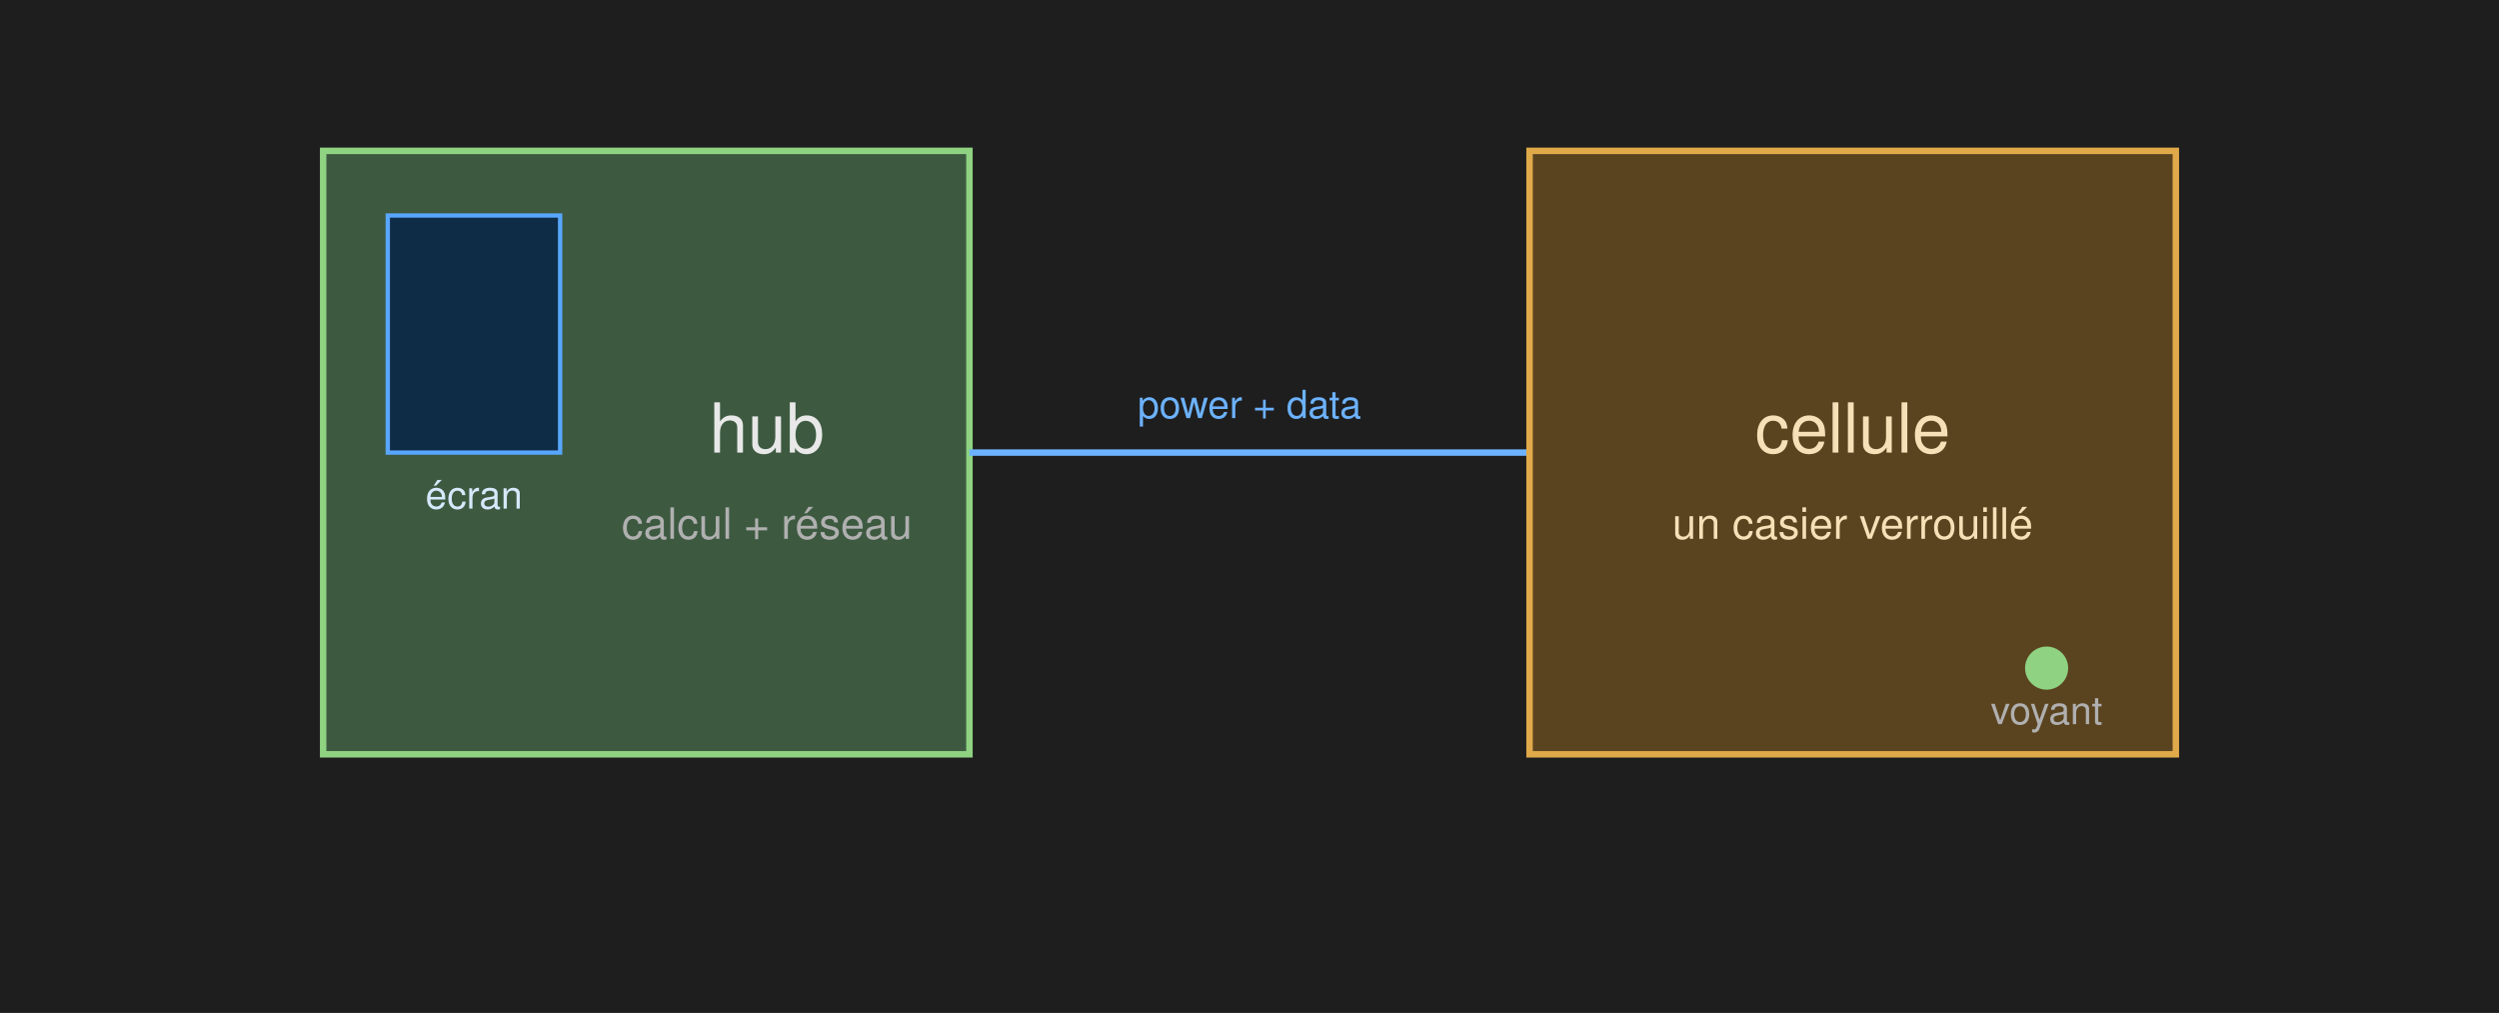
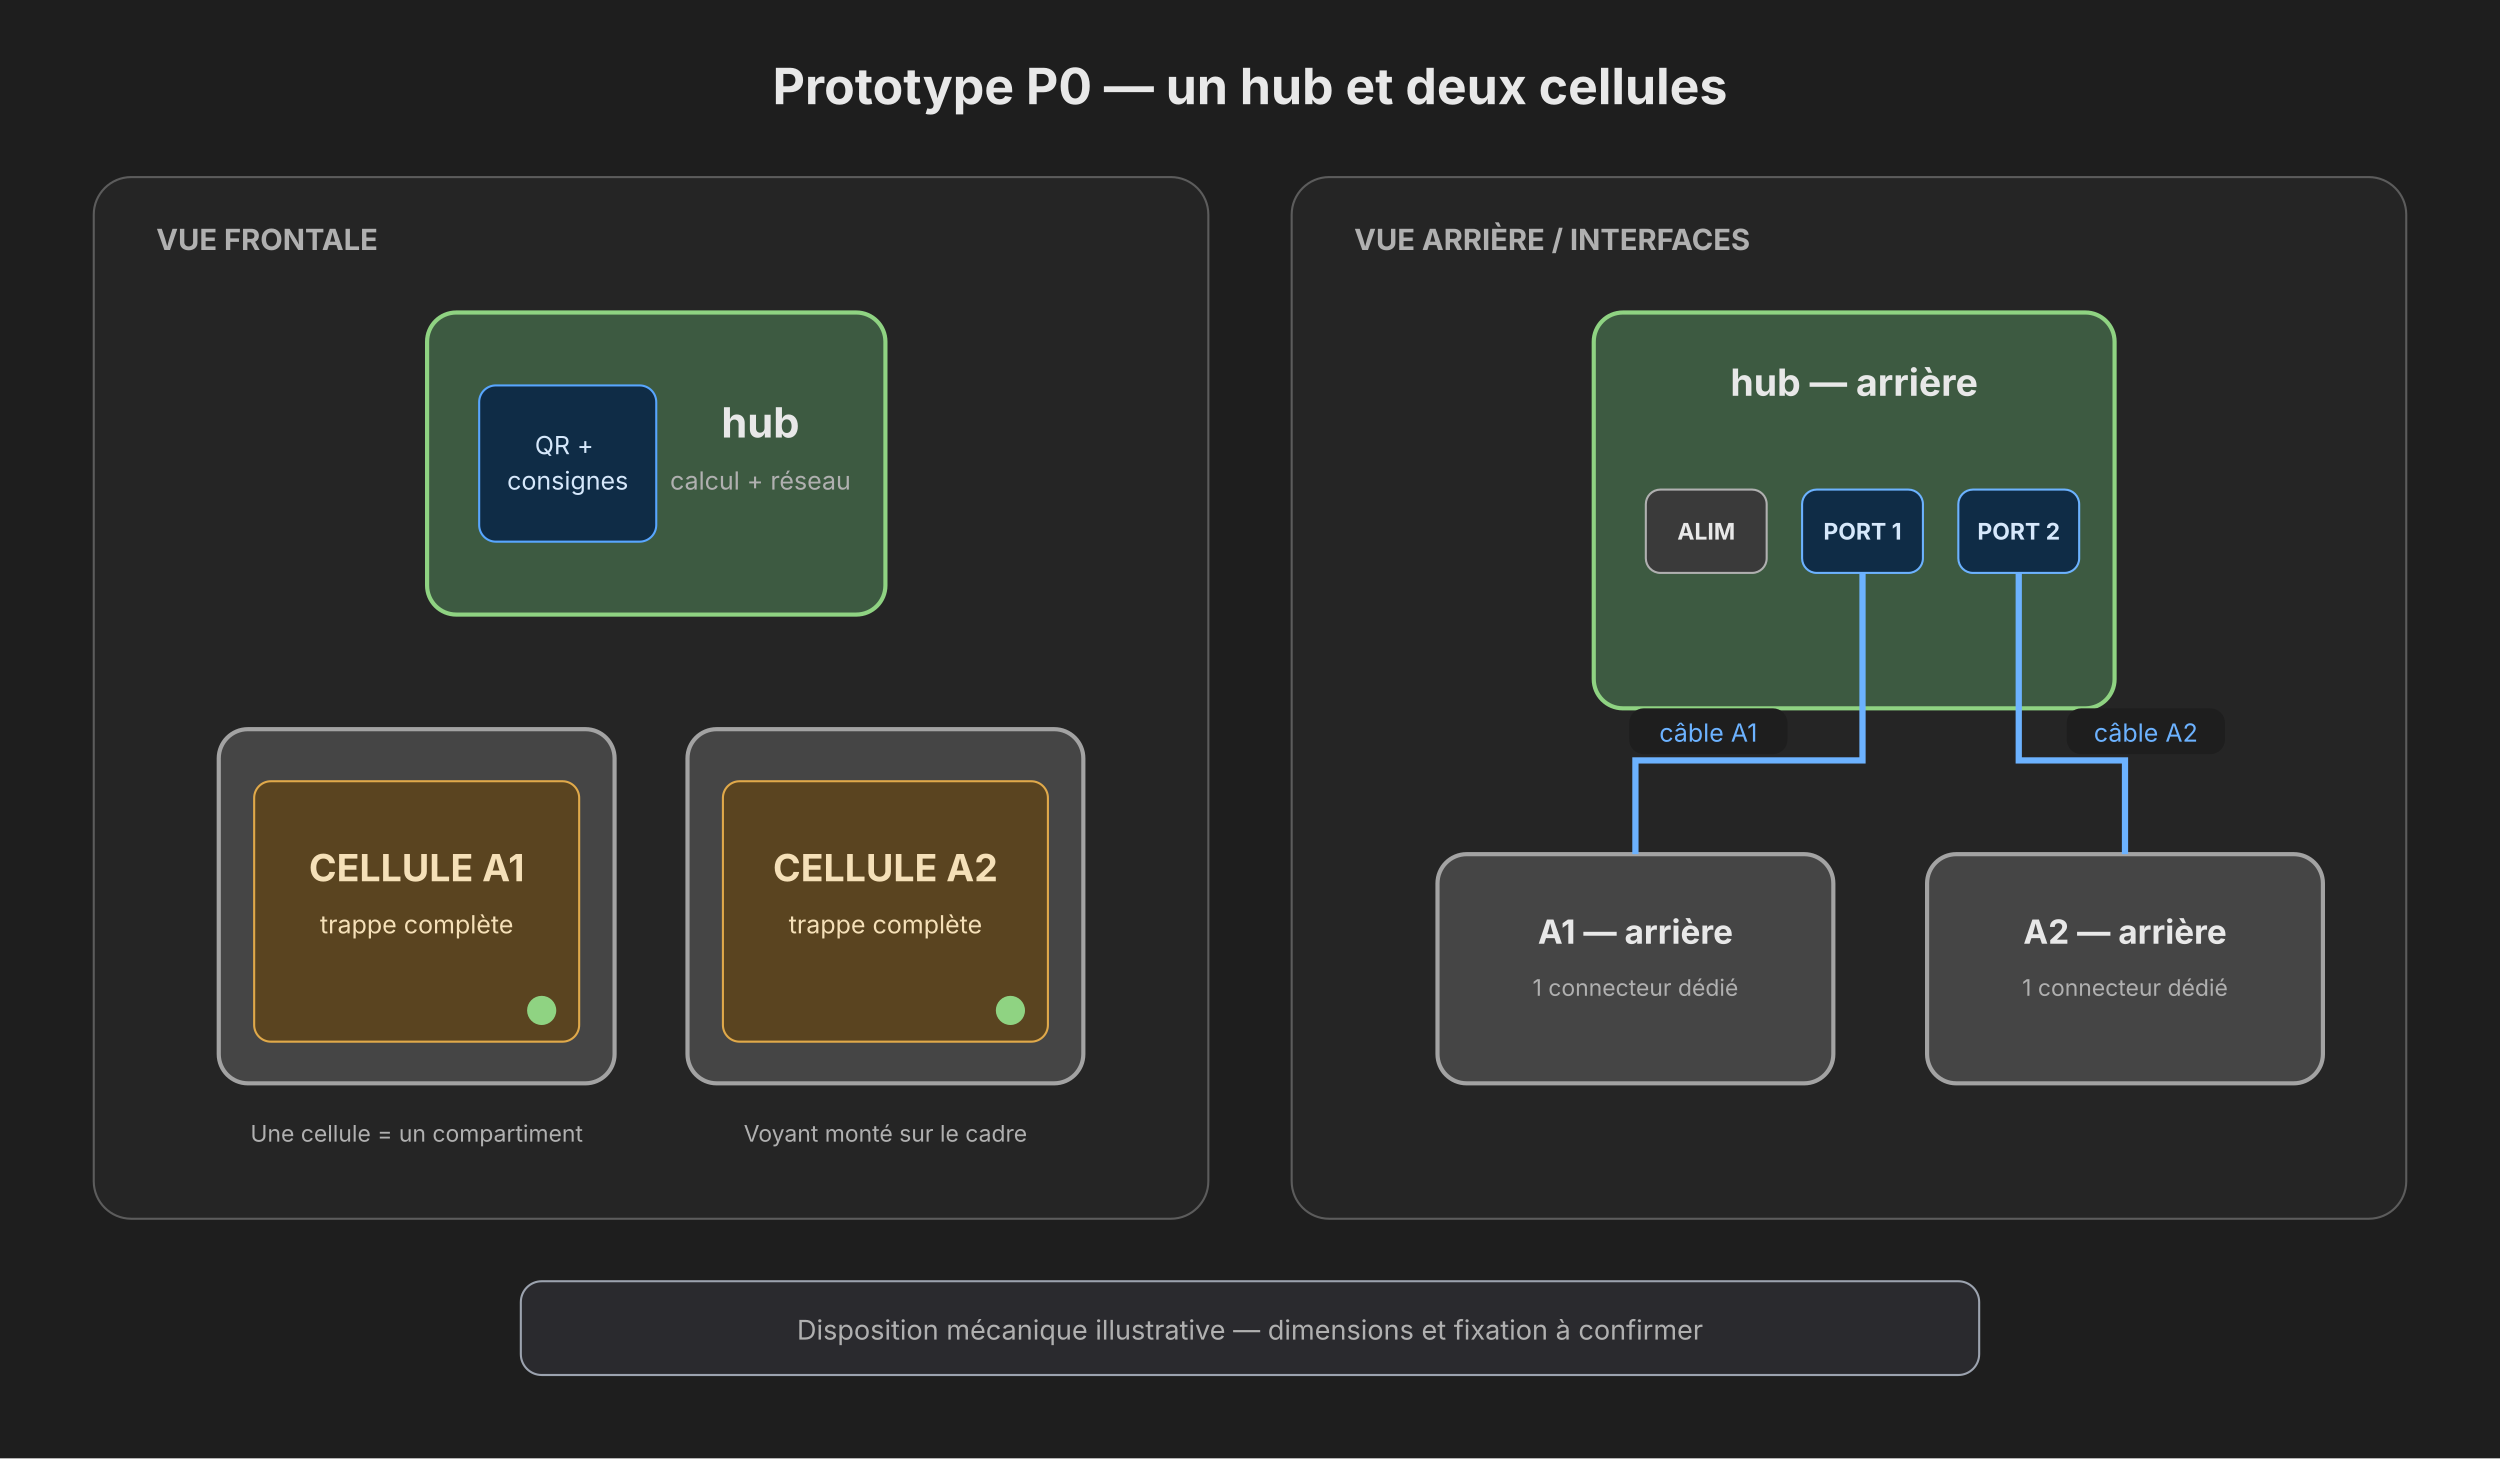
- <svg xmlns="http://www.w3.org/2000/svg" width="580" height="235" viewBox="0 0 580 235" font-family="Helvetica, Arial, sans-serif">
-   <rect width="580" height="235" fill="#1e1e1e" />
-   <rect x="75" y="35" width="150" height="140" fill="#3d5a41" stroke="#8fd382" stroke-width="1.5" />
-   <rect x="90" y="50" width="40" height="55" fill="#0F2C46" stroke="#58A6FF" />
-   <text x="110" y="118" text-anchor="middle" font-size="9" fill="#D6E8FB">écran</text>
-   <text x="178" y="105" text-anchor="middle" font-size="16" fill="#e8e8e8">hub</text>
-   <text x="178" y="125" text-anchor="middle" font-size="10" fill="#b0b0b0">calcul + réseau</text>
-   <line x1="225" y1="105" x2="355" y2="105" stroke="#6cb2ff" stroke-width="1.5" />
-   <text x="290" y="97" text-anchor="middle" font-size="9" fill="#6cb2ff">power + data</text>
-   <rect x="355" y="35" width="150" height="140" fill="#5a4420" stroke="#e0a94a" stroke-width="1.5" />
-   <text x="430" y="105" text-anchor="middle" font-size="16" fill="#f5e0b8">cellule</text>
-   <text x="430" y="125" text-anchor="middle" font-size="10" fill="#f5e0b8">un casier verrouillé</text>
-   <circle cx="475" cy="155" r="5" fill="#8fd382" />
-   <text x="475" y="168" text-anchor="middle" font-size="9" fill="#b0b0b0">voyant</text>
+ <svg xmlns="http://www.w3.org/2000/svg" width="1200" height="700" viewBox="0 0 1200 700" font-family="Inter, Helvetica, Arial, sans-serif">
+   <rect width="1200" height="700" fill="#1e1e1e" />
+   <text x="600" y="50" text-anchor="middle" font-size="24" font-weight="700" fill="#e8e8e8">Prototype P0 — un hub et deux cellules</text>
+   <rect x="45" y="85" width="535" height="500" rx="18" fill="#252525" stroke="#5c5c5c" />
+   <text x="75" y="120" font-size="14" font-weight="700" fill="#b0b0b0">VUE FRONTALE</text>
+   <rect x="205" y="150" width="220" height="145" rx="14" fill="#3d5a41" stroke="#8fd382" stroke-width="2" />
+   <rect x="230" y="185" width="85" height="75" rx="8" fill="#0F2C46" stroke="#58A6FF" />
+   <text x="272.5" y="218" text-anchor="middle" font-size="12" fill="#D6E8FB">
+     <tspan x="272.5">QR +</tspan>
+     <tspan x="272.5" dy="17">consignes</tspan>
+   </text>
+   <text x="365" y="210" text-anchor="middle" font-size="20" font-weight="700" fill="#e8e8e8">hub</text>
+   <text x="365" y="235" text-anchor="middle" font-size="12" fill="#b0b0b0">calcul + réseau</text>
+   <rect x="105" y="350" width="190" height="170" rx="14" fill="#454545" stroke="#a3a3a3" stroke-width="2" />
+   <rect x="330" y="350" width="190" height="170" rx="14" fill="#454545" stroke="#a3a3a3" stroke-width="2" />
+   <rect x="122" y="375" width="156" height="125" rx="8" fill="#5a4420" stroke="#e0a94a" />
+   <rect x="347" y="375" width="156" height="125" rx="8" fill="#5a4420" stroke="#e0a94a" />
+   <text x="200" y="423" text-anchor="middle" font-size="18" font-weight="700" fill="#f5e0b8">CELLULE A1</text>
+   <text x="200" y="448" text-anchor="middle" font-size="12" fill="#f5e0b8">trappe complète</text>
+   <text x="425" y="423" text-anchor="middle" font-size="18" font-weight="700" fill="#f5e0b8">CELLULE A2</text>
+   <text x="425" y="448" text-anchor="middle" font-size="12" fill="#f5e0b8">trappe complète</text>
+   <circle cx="260" cy="485" r="7" fill="#8fd382" />
+   <circle cx="485" cy="485" r="7" fill="#8fd382" />
+   <text x="200" y="548" text-anchor="middle" font-size="11" fill="#b0b0b0">Une cellule = un compartiment</text>
+   <text x="425" y="548" text-anchor="middle" font-size="11" fill="#b0b0b0">Voyant monté sur le cadre</text>
+   <rect x="620" y="85" width="535" height="500" rx="18" fill="#252525" stroke="#5c5c5c" />
+   <text x="650" y="120" font-size="14" font-weight="700" fill="#b0b0b0">VUE ARRIÈRE / INTERFACES</text>
+   <rect x="765" y="150" width="250" height="190" rx="14" fill="#3d5a41" stroke="#8fd382" stroke-width="2" />
+   <text x="890" y="190" text-anchor="middle" font-size="18" font-weight="700" fill="#e8e8e8">hub — arrière</text>
+   <rect x="790" y="235" width="58" height="40" rx="7" fill="#3a3a3a" stroke="#b0b0b0" />
+   <rect x="865" y="235" width="58" height="40" rx="7" fill="#0F2C46" stroke="#6cb2ff" />
+   <rect x="940" y="235" width="58" height="40" rx="7" fill="#0F2C46" stroke="#6cb2ff" />
+   <text x="819" y="259" text-anchor="middle" font-size="11" font-weight="700" fill="#e8e8e8">ALIM</text>
+   <text x="894" y="259" text-anchor="middle" font-size="11" font-weight="700" fill="#D6E8FB">PORT 1</text>
+   <text x="969" y="259" text-anchor="middle" font-size="11" font-weight="700" fill="#D6E8FB">PORT 2</text>
+   <rect x="690" y="410" width="190" height="110" rx="14" fill="#454545" stroke="#a3a3a3" stroke-width="2" />
+   <rect x="925" y="410" width="190" height="110" rx="14" fill="#454545" stroke="#a3a3a3" stroke-width="2" />
+   <text x="785" y="453" text-anchor="middle" font-size="16" font-weight="700" fill="#e8e8e8">A1 — arrière</text>
+   <text x="785" y="478" text-anchor="middle" font-size="11" fill="#b0b0b0">1 connecteur dédié</text>
+   <text x="1020" y="453" text-anchor="middle" font-size="16" font-weight="700" fill="#e8e8e8">A2 — arrière</text>
+   <text x="1020" y="478" text-anchor="middle" font-size="11" fill="#b0b0b0">1 connecteur dédié</text>
+   <path d="M894 275 V365 H785 V410" fill="none" stroke="#6cb2ff" stroke-width="3" />
+   <path d="M969 275 V365 H1020 V410" fill="none" stroke="#6cb2ff" stroke-width="3" />
+   <rect x="782" y="340" width="76" height="22" rx="7" fill="#1e1e1e" />
+   <rect x="992" y="340" width="76" height="22" rx="7" fill="#1e1e1e" />
+   <text x="820" y="356" text-anchor="middle" font-size="12" fill="#6cb2ff">câble A1</text>
+   <text x="1030" y="356" text-anchor="middle" font-size="12" fill="#6cb2ff">câble A2</text>
+   <rect x="250" y="615" width="700" height="45" rx="10" fill="#2a2a2e" stroke="#9ca3af" />
+   <text x="600" y="643" text-anchor="middle" font-size="13" fill="#b0b0b0">Disposition mécanique illustrative — dimensions et fixation à confirmer</text>
</svg>
